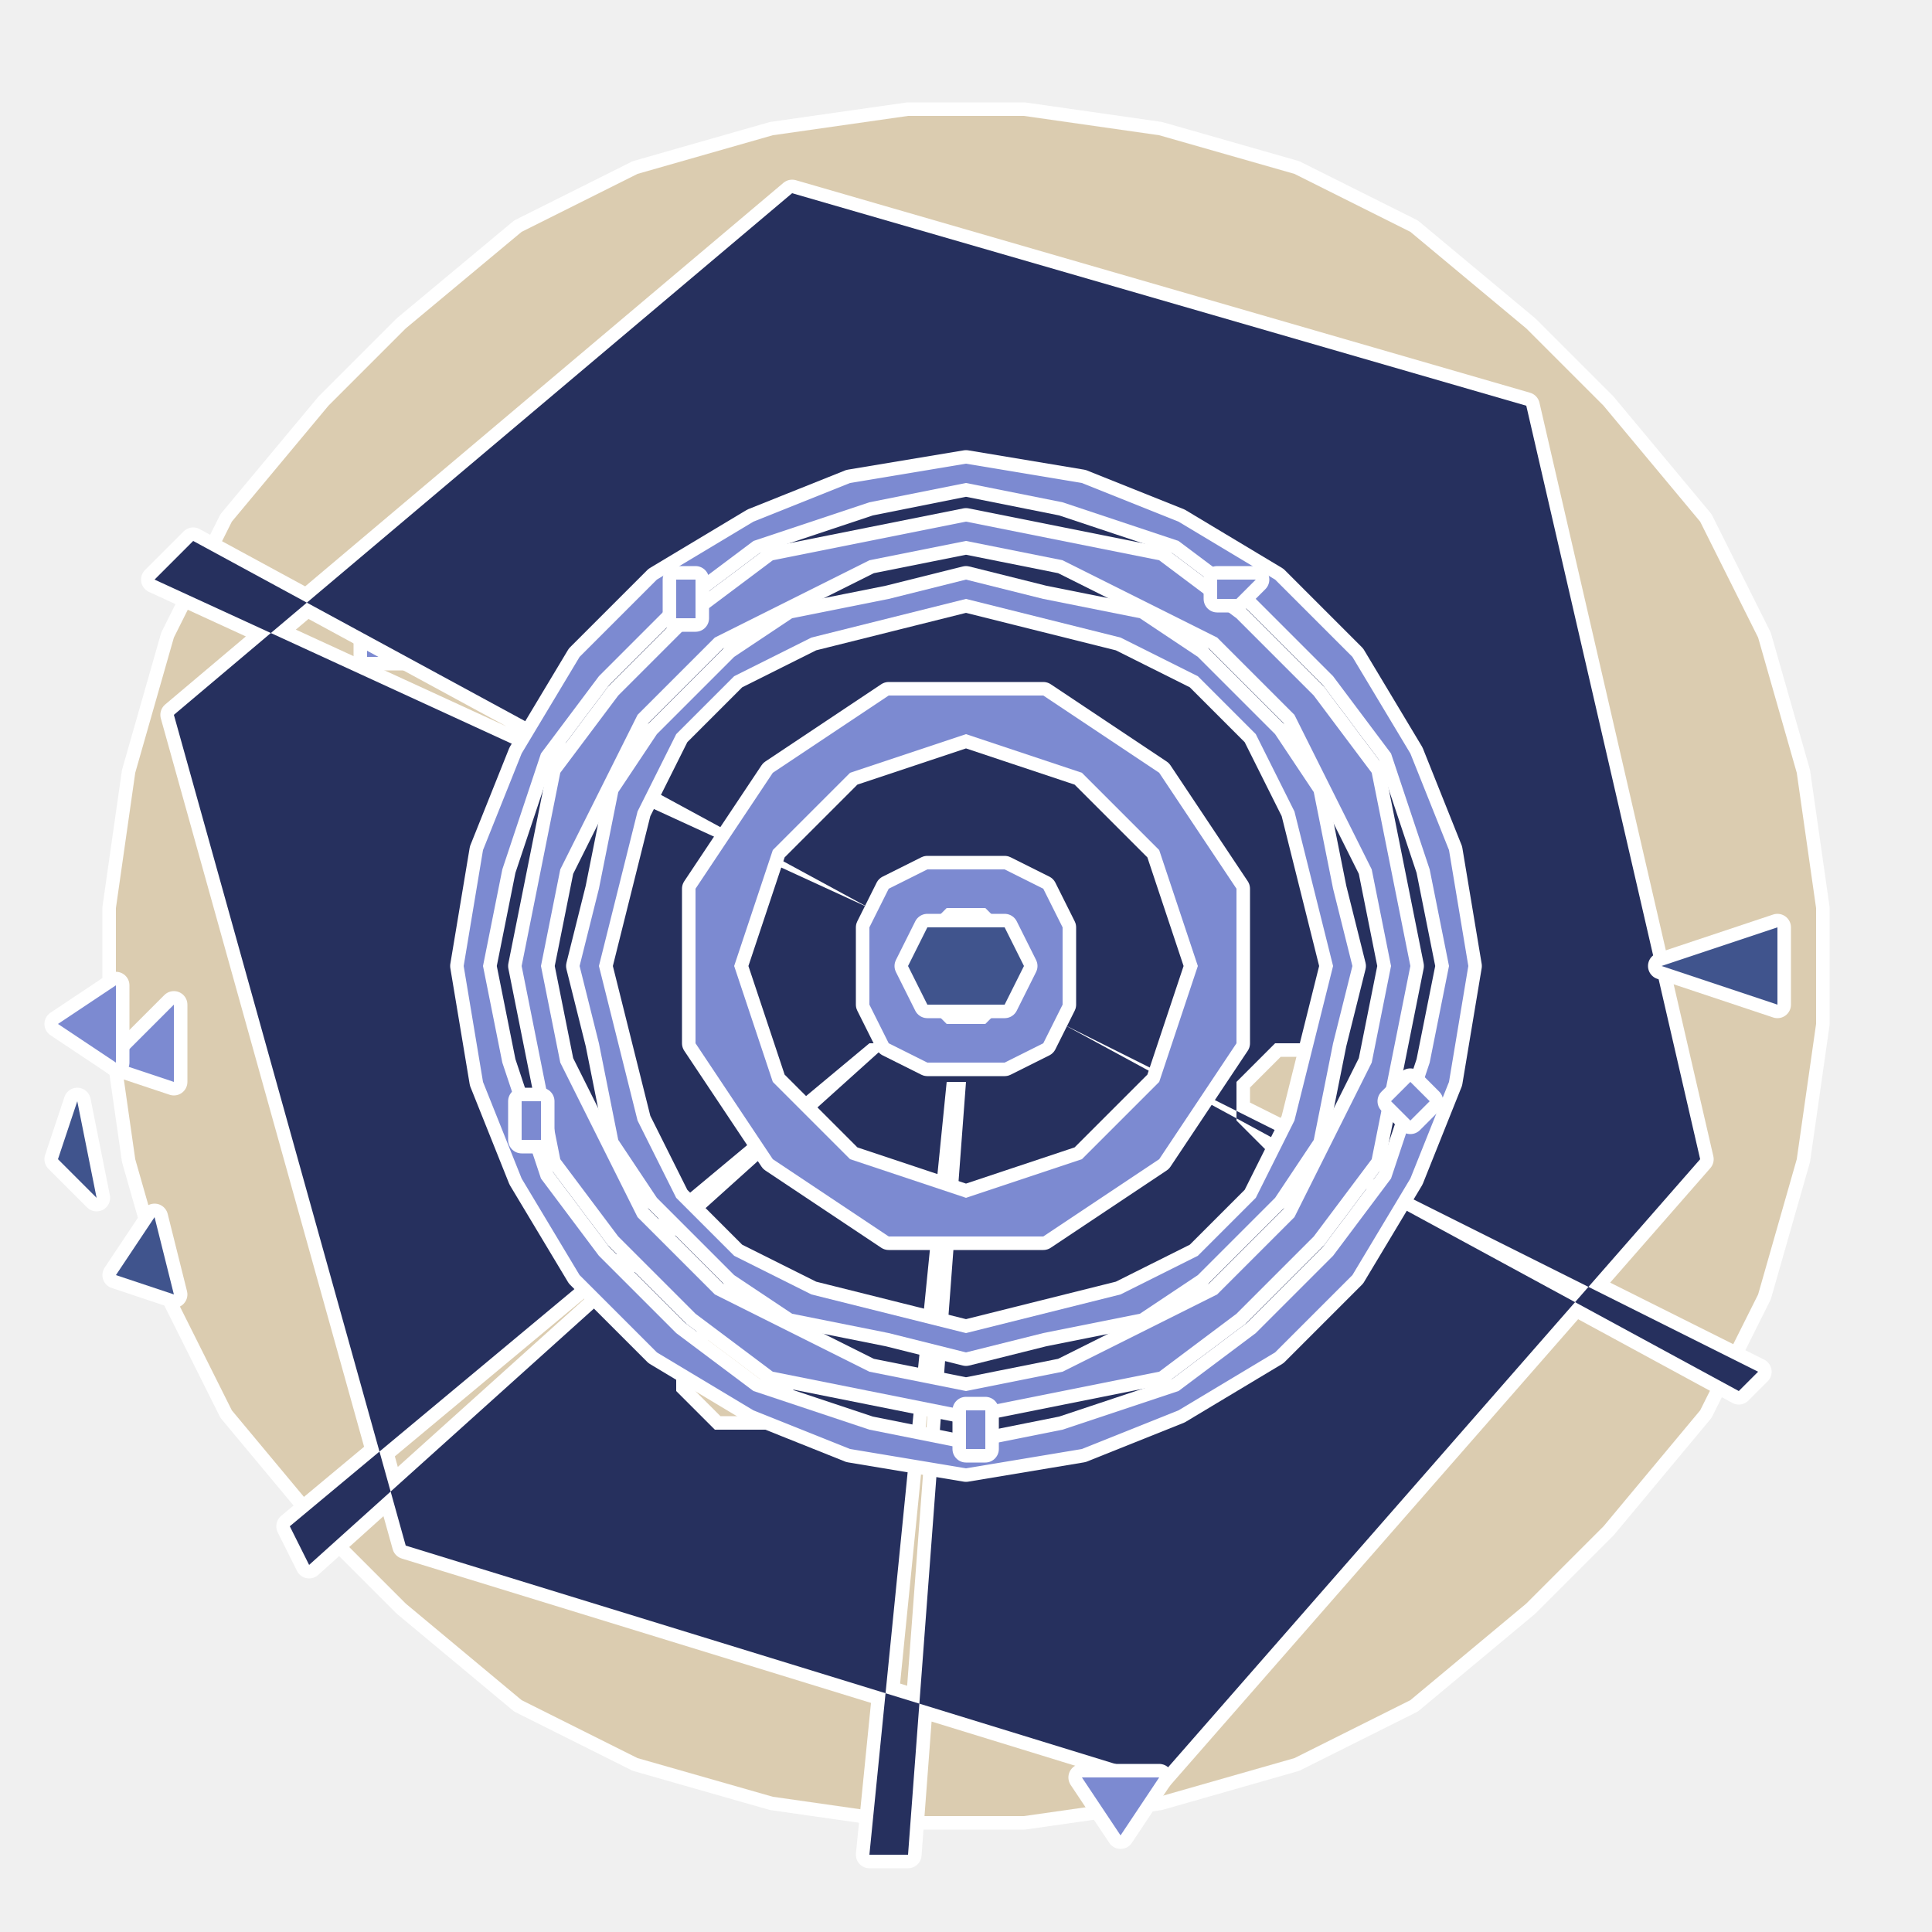
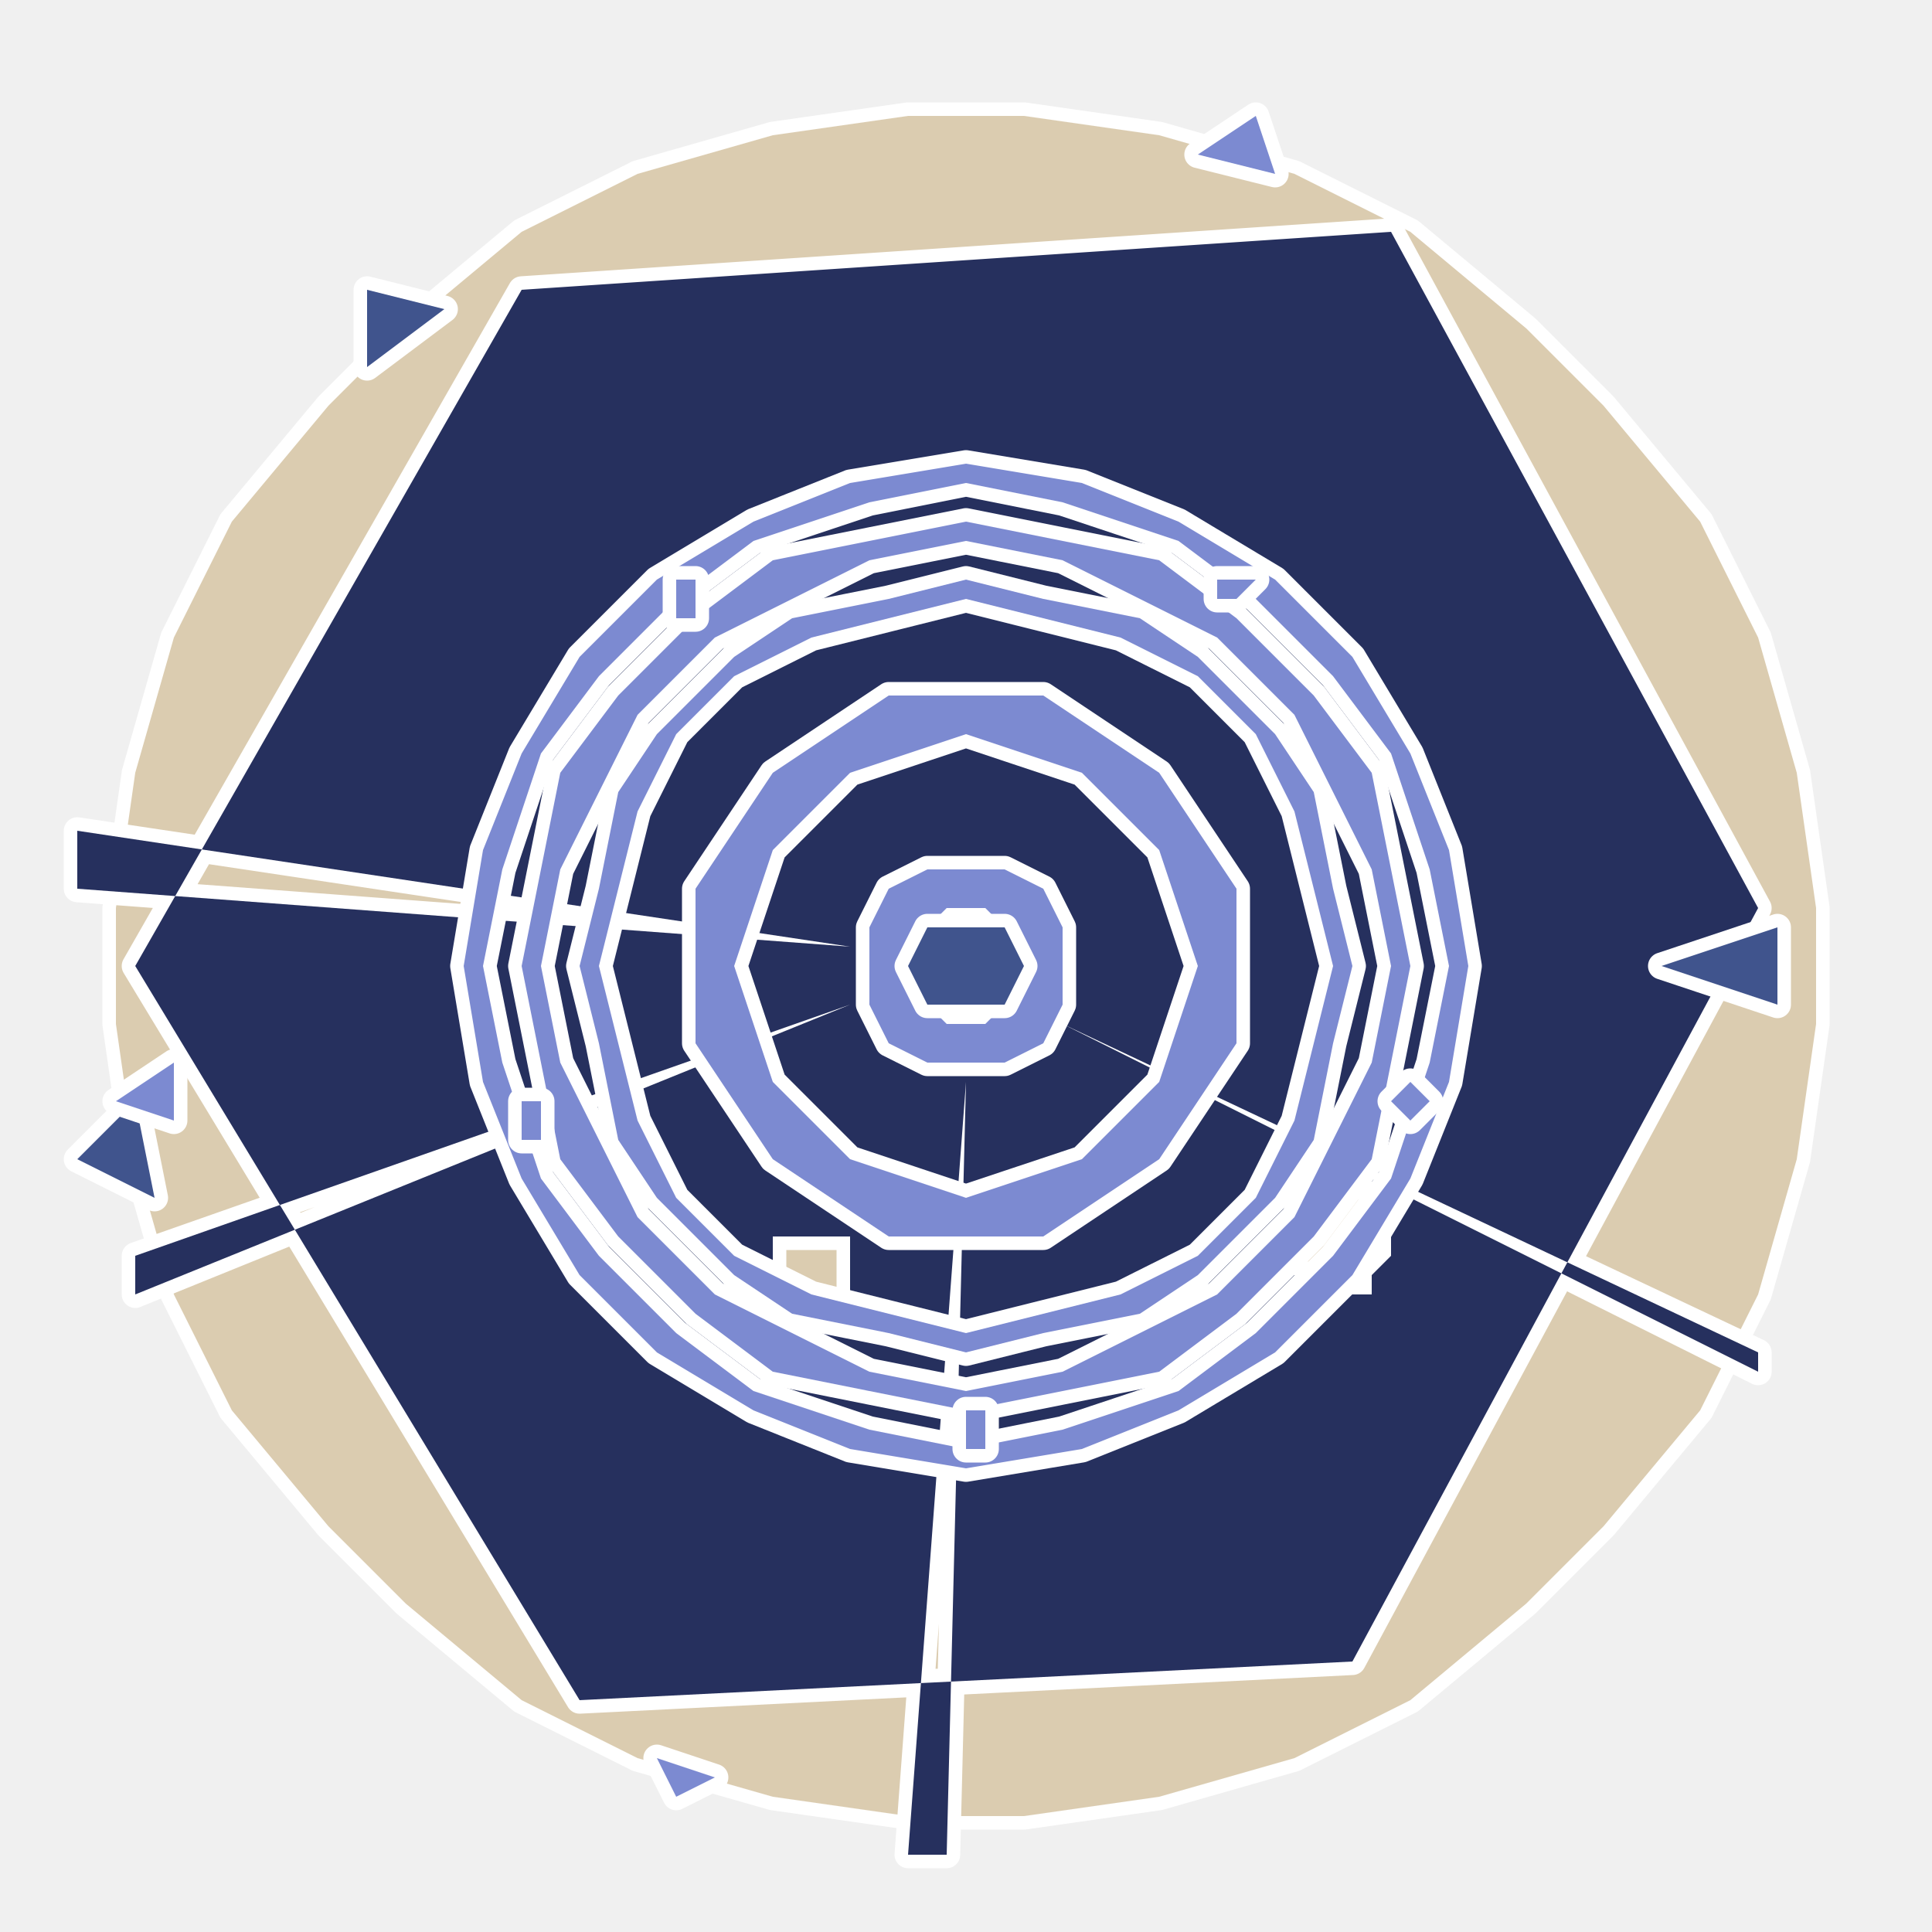
<svg xmlns="http://www.w3.org/2000/svg" viewBox="0 0 100 100" role="img" aria-label="@playform/hook-dsh-normalize-invisible - spike-star">
  <style>
		@media (prefers-reduced-motion: no-preference) {
			.hook-dsh-normalize-invisible-scene * { transform-box: view-box; transform-origin: 50% 50%; }
		.hook-dsh-normalize-invisible-counter { animation: hook-dsh-normalize-invisible-counter 21s linear -1s infinite; }
		@keyframes hook-dsh-normalize-invisible-counter { to { transform: rotate(-360deg); } }
		.hook-dsh-normalize-invisible-breathe { animation: hook-dsh-normalize-invisible-breathe 7s ease-in-out -1s infinite; }
		@keyframes hook-dsh-normalize-invisible-breathe { 50% { transform: scale(1.06); opacity: 0.85; } }
		.hook-dsh-normalize-invisible-fire { animation: hook-dsh-normalize-invisible-fire 3.0s ease-in-out infinite; }
		@keyframes hook-dsh-normalize-invisible-fire { 0%, 100% { opacity: 0.35; } 50% { opacity: 1; } }
		.hook-dsh-normalize-invisible-twinkle { animation: hook-dsh-normalize-invisible-twinkle 8s ease-in-out -1s infinite; }
		@keyframes hook-dsh-normalize-invisible-twinkle { 0%, 100% { transform: scale(0.94); opacity: 0.4; } 50% { transform: scale(1.06); opacity: 1; } }
		}
	</style>
  <defs>
    <path id="hook-dsh-normalize-invisible-0" d="M91,67 L88,73 L83,79 L79,83 L73,88 L67,91 L60,93 L53,94 L47,94 L40,93 L33,91 L27,88 L21,83 L17,79 L12,73 L9,67 L7,60 L6,53 L6,47 L7,40 L9,33 L12,27 L17,21 L21,17 L27,12 L33,9 L40,7 L47,6 L53,6 L60,7 L67,9 L73,12 L79,17 L83,21 L88,27 L91,33 L93,40 L94,47 L94,53 L93,60 Z" />
    <path id="hook-dsh-normalize-invisible-1" d="M54,16 L53,18 L51,18 L49,18 L49,16 L49,14 L51,14 L53,14 Z" />
    <path id="hook-dsh-normalize-invisible-2" d="M24,32 L23,34 L21,34 L19,34 L19,32 L19,30 L21,30 L23,30 Z" />
    <path id="hook-dsh-normalize-invisible-3" d="M81,32 L81,34 L79,34 L77,34 L76,32 L77,30 L79,30 L81,30 Z" />
-     <path id="hook-dsh-normalize-invisible-4" d="M88,60 L60,92 L21,80 L9,37 L41,10 L79,21 Z M55,53 L91,71 L90,72 L55,53 Z M69,57 L69,58 L69,59 L68,60 L67,60 L66,60 L65,59 L64,58 L64,57 L64,56 L65,55 L66,54 L67,54 L68,54 L69,55 L69,56 Z M50,56 L47,96 L45,96 L49,56 Z M46,54 L16,81 L15,79 L45,54 Z M42,71 L41,72 L41,73 L40,74 L38,74 L37,74 L36,73 L35,72 L35,71 L35,70 L36,69 L37,68 L38,68 L40,68 L41,69 L41,70 Z M45,47 L8,30 L10,28 L45,47 Z M54,50 L54,52 L53,53 L52,54 L50,54 L48,54 L47,53 L46,52 L46,50 L46,48 L47,47 L48,46 L50,46 L52,46 L53,47 L54,48 Z" />
+     <path id="hook-dsh-normalize-invisible-4" d="M91,47 L70,86 L30,88 L7,50 L27,15 L72,12 Z M55,53 L91,70 L91,71 L55,53 Z M44,66 L44,67 L44,68 L43,68 L42,69 L41,68 L40,68 L40,67 L40,66 L40,65 L40,64 L41,64 L42,64 L43,64 L44,64 L44,65 Z M50,56 L49,96 L47,96 L50,56 Z M44,52 L7,67 L7,65 L44,52 Z M72,64 L72,65 L71,66 L71,67 L69,67 L68,67 L67,66 L67,65 L66,64 L67,63 L67,62 L68,61 L69,61 L71,61 L71,62 L72,63 Z M44,49 L4,46 L4,43 L44,49 Z M54,50 L54,52 L53,53 L52,54 L50,54 L48,54 L47,53 L46,52 L46,50 L46,48 L47,47 L48,46 L50,46 L52,46 L53,47 L54,48 Z" />
    <path id="hook-dsh-normalize-invisible-5" d="M64,50 L64,54 L62,57 L60,60 L57,62 L54,64 L50,64 L46,64 L43,62 L40,60 L38,57 L36,54 L36,50 L36,46 L38,43 L40,40 L43,38 L46,36 L50,36 L54,36 L57,38 L60,40 L62,43 L64,46 Z M62,50 L61,53 L60,56 L58,58 L56,60 L53,61 L50,62 L47,61 L44,60 L42,58 L40,56 L39,53 L38,50 L39,47 L40,44 L42,42 L44,40 L47,39 L50,38 L53,39 L56,40 L58,42 L60,44 L61,47 Z" />
    <path id="hook-dsh-normalize-invisible-6" d="M55,50 L55,52 L54,54 L52,55 L50,55 L48,55 L46,54 L45,52 L45,50 L45,48 L46,46 L48,45 L50,45 L52,45 L54,46 L55,48 Z M53,50 L53,51 L52,52 L51,53 L50,53 L49,53 L48,52 L47,51 L47,50 L47,49 L48,48 L49,47 L50,47 L51,47 L52,48 L53,49 Z" />
    <path id="hook-dsh-normalize-invisible-7" d="M92,48 L86,50 L92,52 Z" />
    <path id="hook-dsh-normalize-invisible-8" d="M70,50 L69,54 L68,59 L66,62 L62,66 L59,68 L54,69 L50,70 L46,69 L41,68 L38,66 L34,62 L32,59 L31,54 L30,50 L31,46 L32,41 L34,38 L38,34 L41,32 L46,31 L50,30 L54,31 L59,32 L62,34 L66,38 L68,41 L69,46 Z M69,50 L68,54 L67,58 L65,62 L62,65 L58,67 L54,68 L50,69 L46,68 L42,67 L38,65 L35,62 L33,58 L32,54 L31,50 L32,46 L33,42 L35,38 L38,35 L42,33 L46,32 L50,31 L54,32 L58,33 L62,35 L65,38 L67,42 L68,46 Z" />
    <path id="hook-dsh-normalize-invisible-9" d="M73,50 L72,55 L71,60 L68,64 L64,68 L60,71 L55,72 L50,73 L45,72 L40,71 L36,68 L32,64 L29,60 L28,55 L27,50 L28,45 L29,40 L32,36 L36,32 L40,29 L45,28 L50,27 L55,28 L60,29 L64,32 L68,36 L71,40 L72,45 Z M72,50 L71,55 L69,59 L67,63 L63,67 L59,69 L55,71 L50,72 L45,71 L41,69 L37,67 L33,63 L31,59 L29,55 L28,50 L29,45 L31,41 L33,37 L37,33 L41,31 L45,29 L50,28 L55,29 L59,31 L63,33 L67,37 L69,41 L71,45 Z" />
    <path id="hook-dsh-normalize-invisible-10" d="M76,50 L75,56 L73,61 L70,66 L66,70 L61,73 L56,75 L50,76 L44,75 L39,73 L34,70 L30,66 L27,61 L25,56 L24,50 L25,44 L27,39 L30,34 L34,30 L39,27 L44,25 L50,24 L56,25 L61,27 L66,30 L70,34 L73,39 L75,44 Z M75,50 L74,55 L72,61 L69,65 L65,69 L61,72 L55,74 L50,75 L45,74 L39,72 L35,69 L31,65 L28,61 L26,55 L25,50 L26,45 L28,39 L31,35 L35,31 L39,28 L45,26 L50,25 L55,26 L61,28 L65,31 L69,35 L72,39 L74,45 Z" />
    <path id="hook-dsh-normalize-invisible-11" d="M74,57 L73,58 L73,58 L72,57 L73,56 L73,56 Z" />
    <path id="hook-dsh-normalize-invisible-12" d="M51,74 L51,75 L50,75 L50,74 L50,73 L51,73 Z" />
    <path id="hook-dsh-normalize-invisible-13" d="M28,58 L28,59 L27,59 L27,58 L27,57 L28,57 Z" />
    <path id="hook-dsh-normalize-invisible-14" d="M36,31 L36,32 L35,32 L35,31 L35,30 L36,30 Z" />
-     <path id="hook-dsh-normalize-invisible-15" d="M9,56 L6,55 L9,52 Z" />
+     <path id="hook-dsh-normalize-invisible-15" d="M37,92 L35,93 L34,91 Z" />
    <path id="hook-dsh-normalize-invisible-16" d="M65,30 L64,31 L63,31 L63,30 L63,30 L64,30 Z" />
-     <path id="hook-dsh-normalize-invisible-17" d="M5,62 L3,60 L4,57 Z" />
-     <path id="hook-dsh-normalize-invisible-18" d="M6,55 L3,53 L6,51 Z" />
-     <path id="hook-dsh-normalize-invisible-19" d="M9,67 L6,66 L8,63 Z" />
-     <path id="hook-dsh-normalize-invisible-20" d="M60,92 L58,95 L56,92 Z" />
+     <path id="hook-dsh-normalize-invisible-17" d="M8,62 L4,60 L7,57 Z" />
+     <path id="hook-dsh-normalize-invisible-18" d="M62,8 L65,6 L66,9 Z" />
+     <path id="hook-dsh-normalize-invisible-19" d="M19,19 L19,15 L23,16 Z" />
+     <path id="hook-dsh-normalize-invisible-20" d="M9,58 L6,57 L9,55 Z" />
    <path id="hook-dsh-normalize-invisible-21" d="M53,50 L52,52 L51,52 L49,52 L48,52 L47,50 L48,48 L49,48 L51,48 L52,48 Z" />
  </defs>
  <g class="hook-dsh-normalize-invisible-scene">
    <g fill="#DBCCB0" fill-opacity="1" fill-rule="evenodd" stroke="#ffffff" stroke-width="1.4" stroke-linejoin="round" paint-order="stroke fill">
      <use class="hook-dsh-normalize-invisible-breathe" href="#hook-dsh-normalize-invisible-0" />
    </g>
    <g fill="#7C8AD1" fill-opacity="1" fill-rule="evenodd" stroke="#ffffff" stroke-width="1.4" stroke-linejoin="round" paint-order="stroke fill">
      <use class="hook-dsh-normalize-invisible-fire" style="animation-delay:-1.00s" href="#hook-dsh-normalize-invisible-1" />
      <use class="hook-dsh-normalize-invisible-fire" style="animation-delay:-1.18s" href="#hook-dsh-normalize-invisible-2" />
      <use class="hook-dsh-normalize-invisible-fire" style="animation-delay:-1.36s" href="#hook-dsh-normalize-invisible-3" />
    </g>
    <g fill="#26305E" fill-opacity="1" fill-rule="evenodd" stroke="#ffffff" stroke-width="1.4" stroke-linejoin="round" paint-order="stroke fill">
-       <use href="#hook-dsh-normalize-invisible-4" />
+       <use class="hook-dsh-normalize-invisible-breathe" href="#hook-dsh-normalize-invisible-4" />
    </g>
    <g fill="#7C8AD1" fill-opacity="1" fill-rule="evenodd" stroke="#ffffff" stroke-width="1.4" stroke-linejoin="round" paint-order="stroke fill">
      <use class="hook-dsh-normalize-invisible-breathe" href="#hook-dsh-normalize-invisible-5" />
      <use class="hook-dsh-normalize-invisible-breathe" href="#hook-dsh-normalize-invisible-6" />
    </g>
    <g fill="#40548D" fill-opacity="1" fill-rule="evenodd" stroke="#ffffff" stroke-width="1.4" stroke-linejoin="round" paint-order="stroke fill">
      <use class="hook-dsh-normalize-invisible-fire" style="animation-delay:-1.54s" href="#hook-dsh-normalize-invisible-7" />
    </g>
    <g fill="#7C8AD1" fill-opacity="1" fill-rule="evenodd" stroke="#ffffff" stroke-width="1.4" stroke-linejoin="round" paint-order="stroke fill">
      <use class="hook-dsh-normalize-invisible-breathe" href="#hook-dsh-normalize-invisible-8" />
      <use class="hook-dsh-normalize-invisible-breathe" href="#hook-dsh-normalize-invisible-9" />
      <use class="hook-dsh-normalize-invisible-breathe" href="#hook-dsh-normalize-invisible-10" />
      <use class="hook-dsh-normalize-invisible-counter" href="#hook-dsh-normalize-invisible-11" />
      <use class="hook-dsh-normalize-invisible-counter" href="#hook-dsh-normalize-invisible-12" />
      <use class="hook-dsh-normalize-invisible-counter" href="#hook-dsh-normalize-invisible-13" />
      <use class="hook-dsh-normalize-invisible-counter" href="#hook-dsh-normalize-invisible-14" />
      <use class="hook-dsh-normalize-invisible-twinkle" href="#hook-dsh-normalize-invisible-15" />
      <use class="hook-dsh-normalize-invisible-counter" href="#hook-dsh-normalize-invisible-16" />
    </g>
    <g fill="#40548D" fill-opacity="1" fill-rule="evenodd" stroke="#ffffff" stroke-width="1.4" stroke-linejoin="round" paint-order="stroke fill">
      <use class="hook-dsh-normalize-invisible-twinkle" href="#hook-dsh-normalize-invisible-17" />
    </g>
    <g fill="#7C8AD1" fill-opacity="1" fill-rule="evenodd" stroke="#ffffff" stroke-width="1.4" stroke-linejoin="round" paint-order="stroke fill">
      <use class="hook-dsh-normalize-invisible-twinkle" href="#hook-dsh-normalize-invisible-18" />
    </g>
    <g fill="#40548D" fill-opacity="1" fill-rule="evenodd" stroke="#ffffff" stroke-width="1.4" stroke-linejoin="round" paint-order="stroke fill">
      <use class="hook-dsh-normalize-invisible-twinkle" href="#hook-dsh-normalize-invisible-19" />
    </g>
    <g fill="#7C8AD1" fill-opacity="1" fill-rule="evenodd" stroke="#ffffff" stroke-width="1.4" stroke-linejoin="round" paint-order="stroke fill">
      <use class="hook-dsh-normalize-invisible-twinkle" href="#hook-dsh-normalize-invisible-20" />
    </g>
    <g fill="#40548D" fill-opacity="1" fill-rule="evenodd" stroke="#ffffff" stroke-width="1.4" stroke-linejoin="round" paint-order="stroke fill">
      <use class="hook-dsh-normalize-invisible-breathe" href="#hook-dsh-normalize-invisible-21" />
    </g>
  </g>
</svg>
